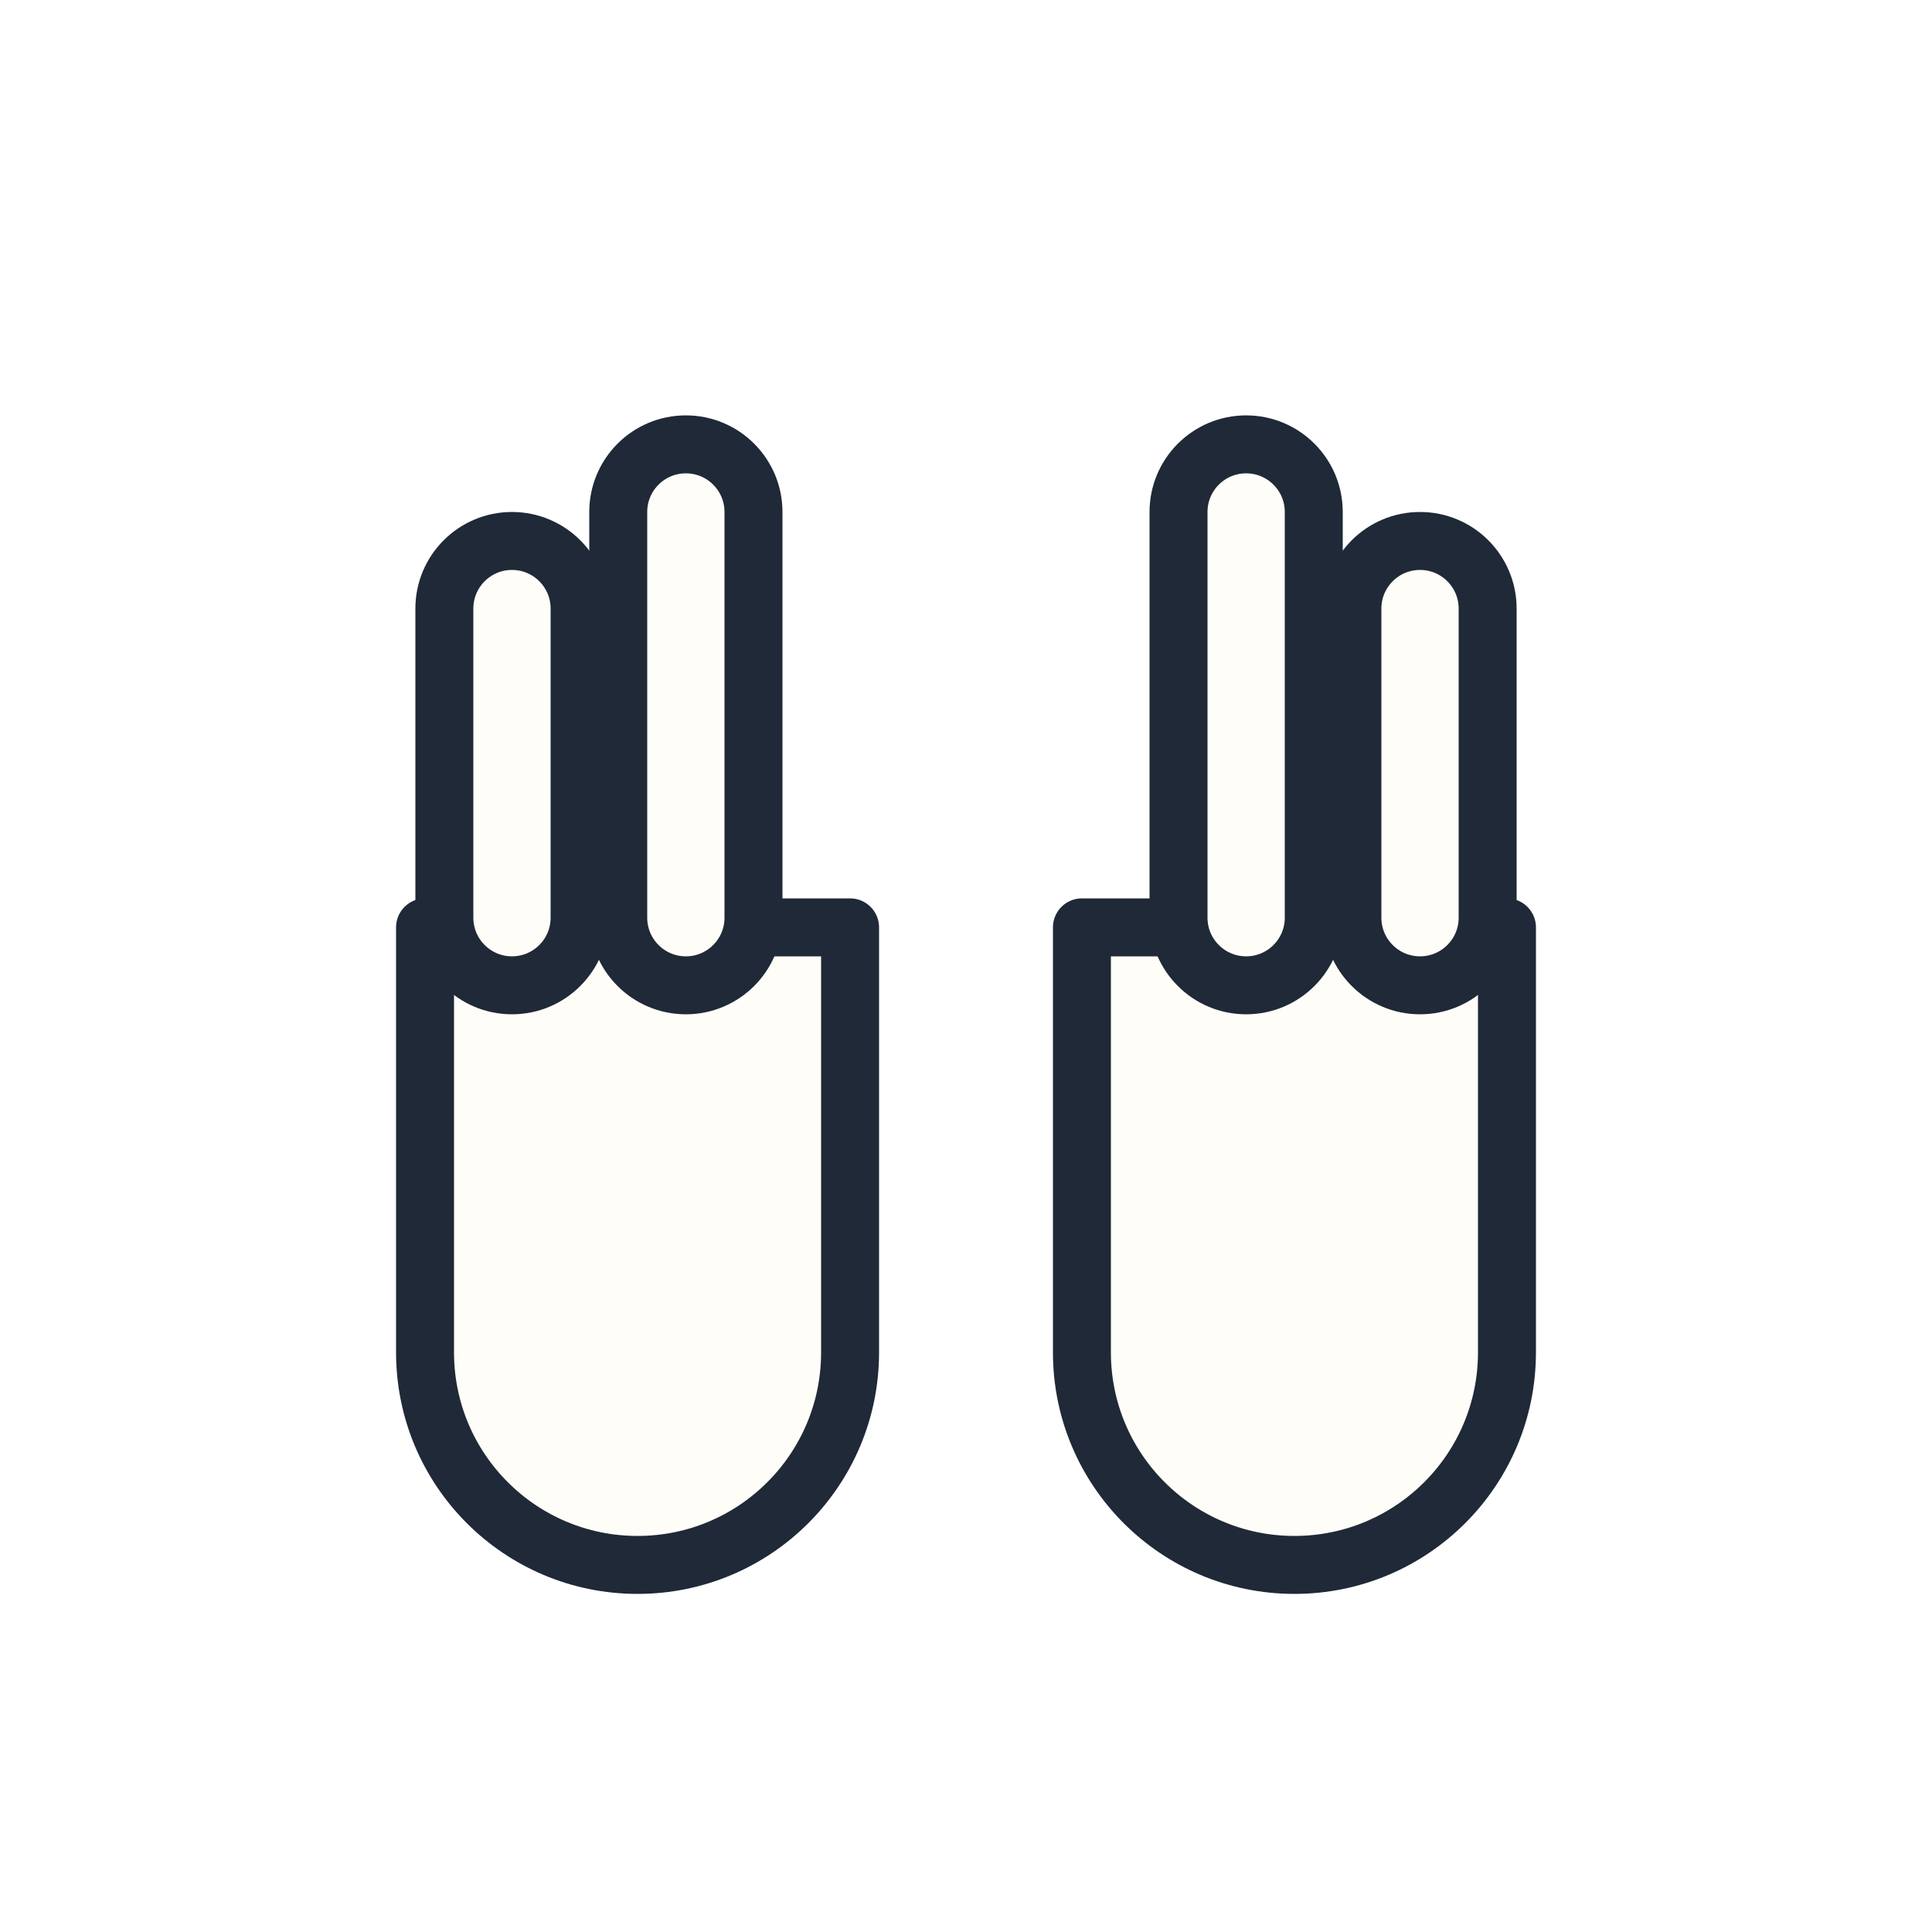
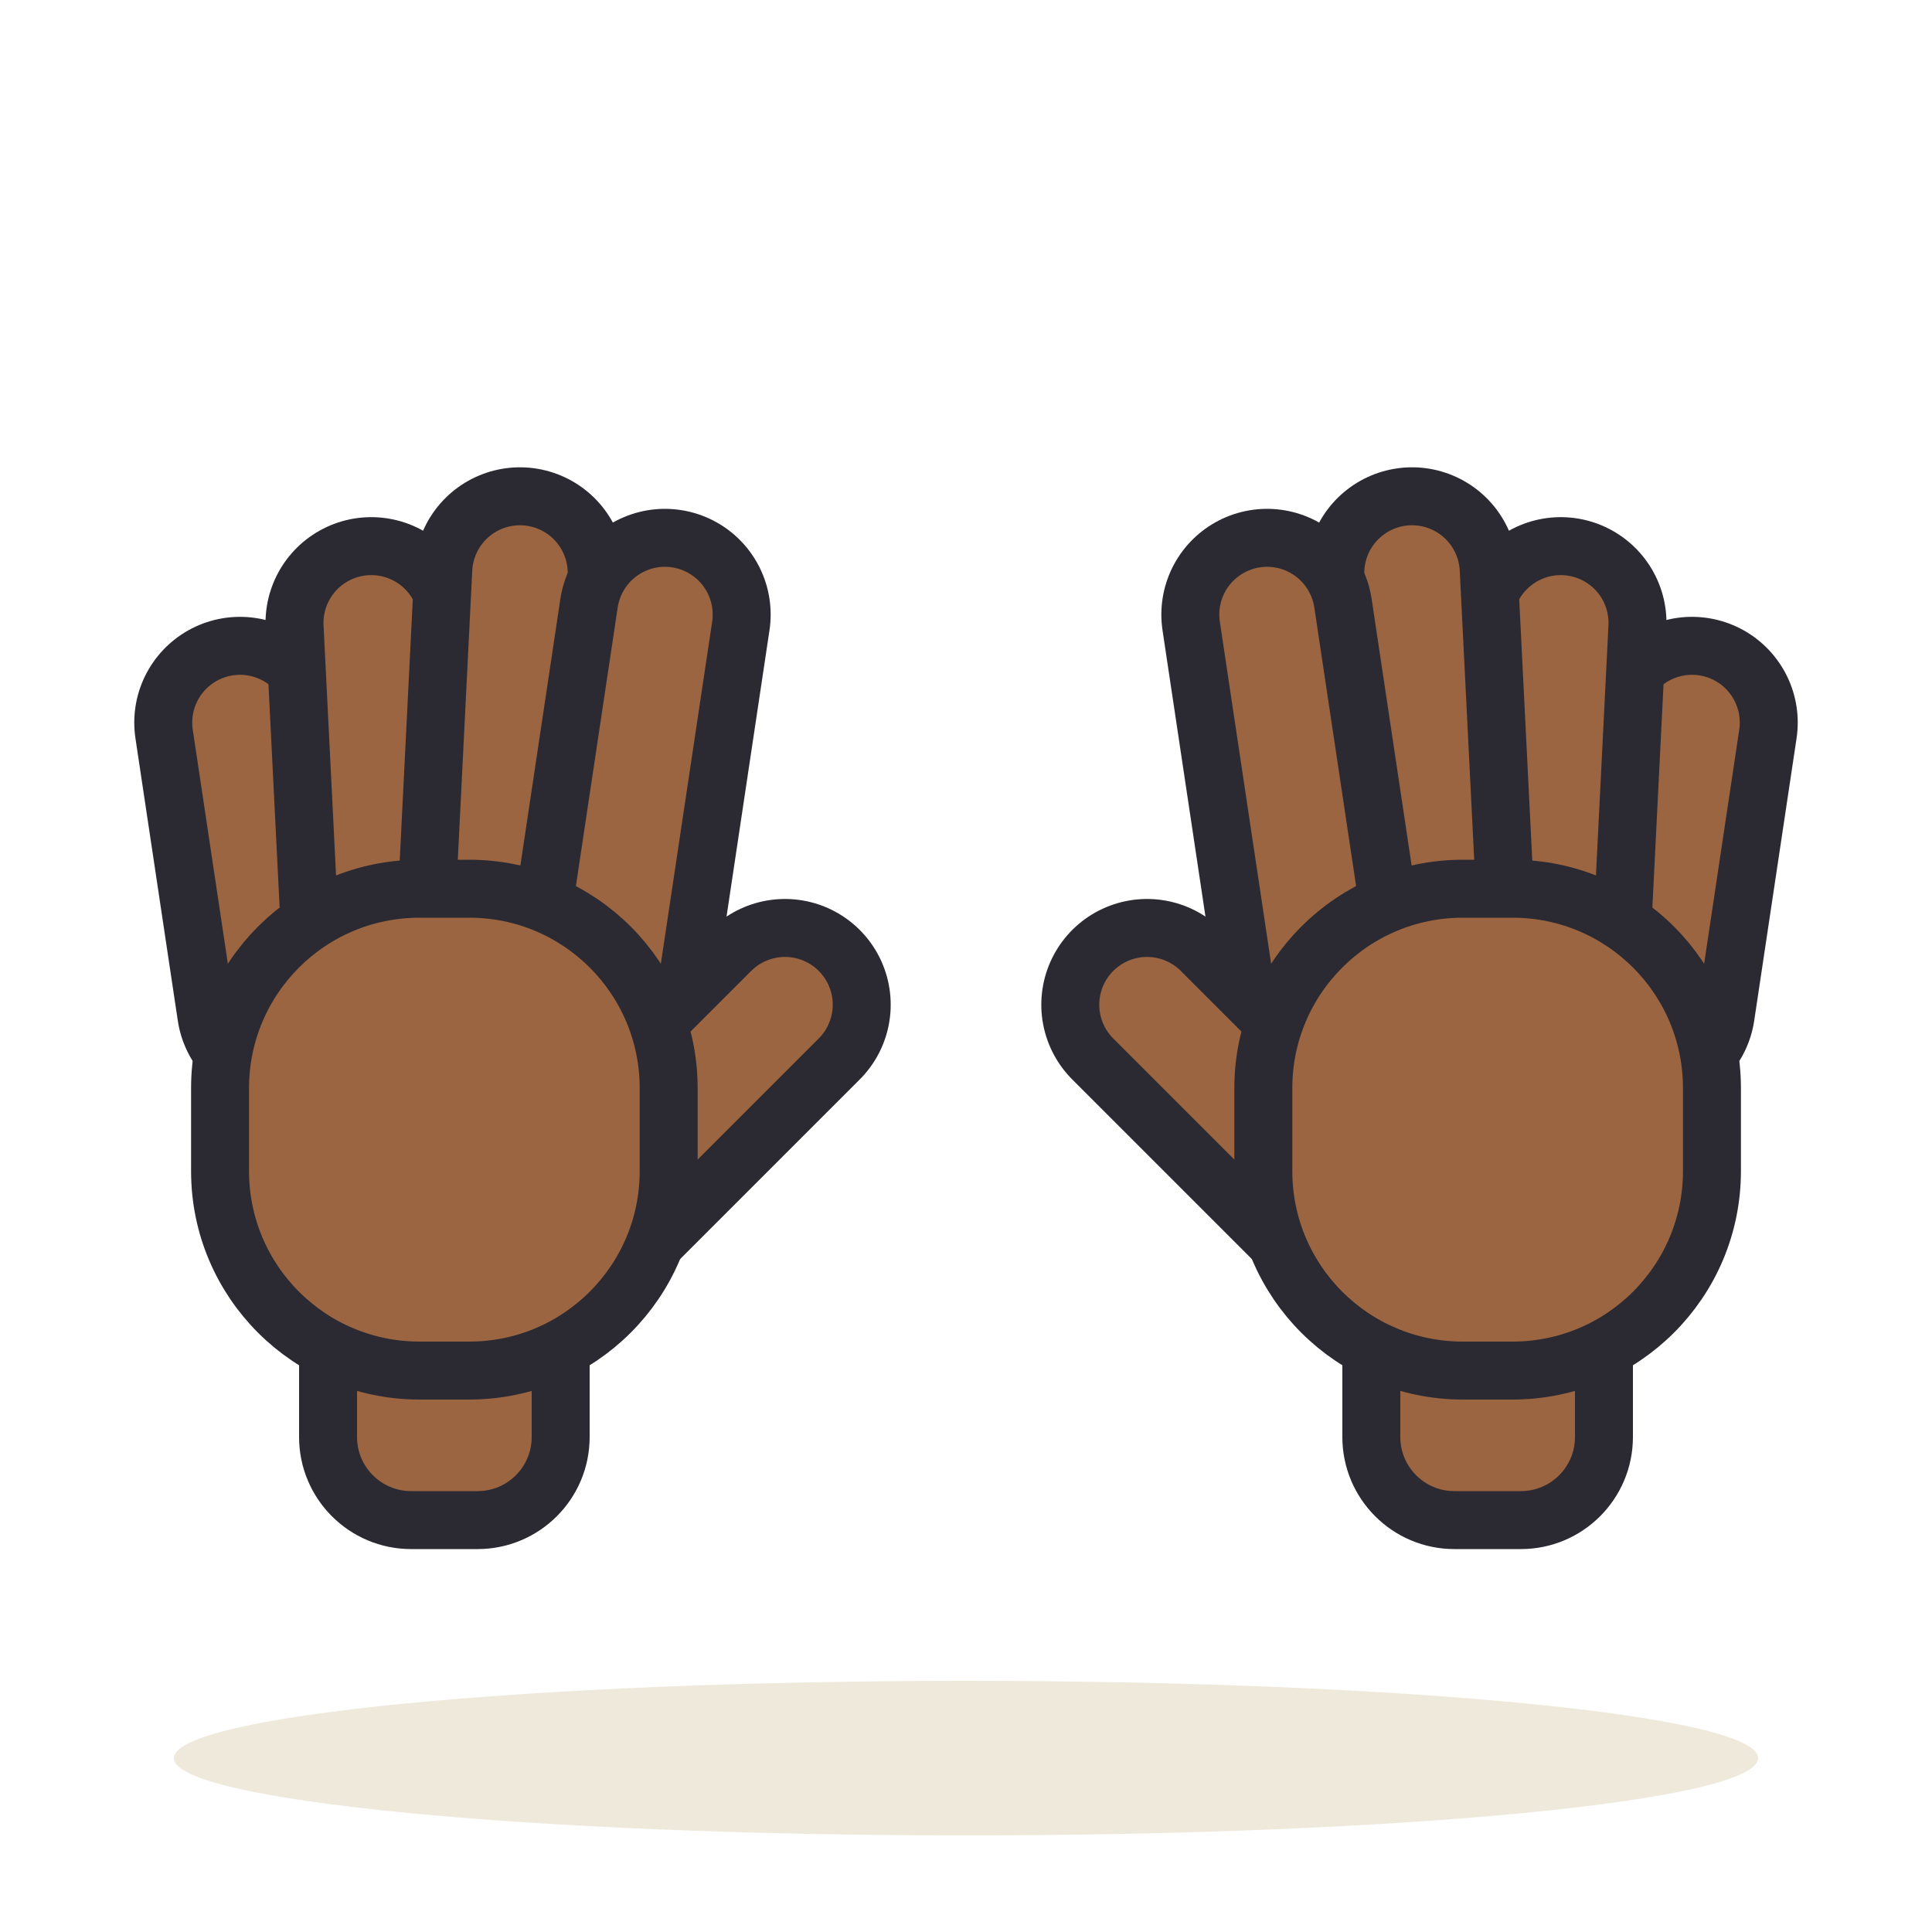
<svg xmlns="http://www.w3.org/2000/svg" viewBox="0 0 200 200" width="200" height="200" role="img" fill="none">
-   <g stroke="#1f2937" stroke-width="6" stroke-linejoin="round">
-     <path d="M44 96 h44 v44 a22 22 0 0 1 -44 0 z" fill="#fffdf7" />
-     <rect x="46" y="56" width="14" height="46" rx="7" fill="#fffdf7" />
-     <rect x="64" y="46" width="14" height="56" rx="7" fill="#fffdf7" />
-     <path d="M112 96 h44 v44 a22 22 0 0 1 -44 0 z" fill="#fffdf7" />
-     <rect x="122" y="46" width="14" height="56" rx="7" fill="#fffdf7" />
-     <rect x="140" y="56" width="14" height="46" rx="7" fill="#fffdf7" />
-   </g>
+   <ellipse cx="100" cy="182" rx="82" ry="8" fill="#efe9dc" />
+   <rect x="33.96" y="128.12" width="24.08" height="29.24" rx="8.6" fill="#9a6540" stroke="#2b2a33" stroke-width="6" stroke-linejoin="round" stroke-linecap="round" />
+   <line x1="29.23" y1="104.04" x2="24.844" y2="74.8" stroke="#2b2a33" stroke-width="21.89" stroke-linecap="round" />
+   <line x1="29.23" y1="104.04" x2="24.844" y2="74.8" stroke="#9a6540" stroke-width="9.89" stroke-linecap="round" />
+   <line x1="40.41" y1="104.04" x2="38.432" y2="64.48" stroke="#2b2a33" stroke-width="21.89" stroke-linecap="round" />
+   <line x1="40.41" y1="104.04" x2="38.432" y2="64.48" stroke="#9a6540" stroke-width="9.89" stroke-linecap="round" />
+   <line x1="51.59" y1="104.04" x2="53.826" y2="59.32" stroke="#2b2a33" stroke-width="21.89" stroke-linecap="round" />
+   <line x1="51.59" y1="104.04" x2="53.826" y2="59.32" stroke="#9a6540" stroke-width="9.89" stroke-linecap="round" />
+   <line x1="62.77" y1="104.04" x2="68.833" y2="63.62" stroke="#2b2a33" stroke-width="21.89" stroke-linecap="round" />
+   <line x1="62.77" y1="104.04" x2="68.833" y2="63.62" stroke="#9a6540" stroke-width="9.89" stroke-linecap="round" />
+   <line x1="62.34" y1="122.926" x2="81.26" y2="104.006" stroke="#2b2a33" stroke-width="21.89" stroke-linecap="round" />
+   <line x1="62.34" y1="122.926" x2="81.26" y2="104.006" stroke="#9a6540" stroke-width="9.89" stroke-linecap="round" />
+   <rect x="22.78" y="92" width="46.44" height="49.88" rx="20.64" fill="#9a6540" stroke="#2b2a33" stroke-width="6" stroke-linejoin="round" stroke-linecap="round" />
+   <rect x="141.96" y="128.12" width="24.08" height="29.24" rx="8.6" fill="#9a6540" stroke="#2b2a33" stroke-width="6" stroke-linejoin="round" stroke-linecap="round" />
+   <line x1="170.77" y1="104.04" x2="175.156" y2="74.8" stroke="#2b2a33" stroke-width="21.89" stroke-linecap="round" />
+   <line x1="170.77" y1="104.04" x2="175.156" y2="74.8" stroke="#9a6540" stroke-width="9.89" stroke-linecap="round" />
+   <line x1="159.59" y1="104.04" x2="161.568" y2="64.48" stroke="#2b2a33" stroke-width="21.89" stroke-linecap="round" />
+   <line x1="159.59" y1="104.04" x2="161.568" y2="64.48" stroke="#9a6540" stroke-width="9.89" stroke-linecap="round" />
+   <line x1="148.41" y1="104.04" x2="146.174" y2="59.32" stroke="#2b2a33" stroke-width="21.89" stroke-linecap="round" />
+   <line x1="148.41" y1="104.04" x2="146.174" y2="59.32" stroke="#9a6540" stroke-width="9.89" stroke-linecap="round" />
+   <line x1="137.23" y1="104.04" x2="131.167" y2="63.62" stroke="#2b2a33" stroke-width="21.89" stroke-linecap="round" />
+   <line x1="137.23" y1="104.04" x2="131.167" y2="63.62" stroke="#9a6540" stroke-width="9.89" stroke-linecap="round" />
+   <line x1="137.66" y1="122.926" x2="118.74" y2="104.006" stroke="#2b2a33" stroke-width="21.89" stroke-linecap="round" />
+   <line x1="137.66" y1="122.926" x2="118.74" y2="104.006" stroke="#9a6540" stroke-width="9.89" stroke-linecap="round" />
+   <rect x="130.78" y="92" width="46.44" height="49.88" rx="20.64" fill="#9a6540" stroke="#2b2a33" stroke-width="6" stroke-linejoin="round" stroke-linecap="round" />
</svg>
